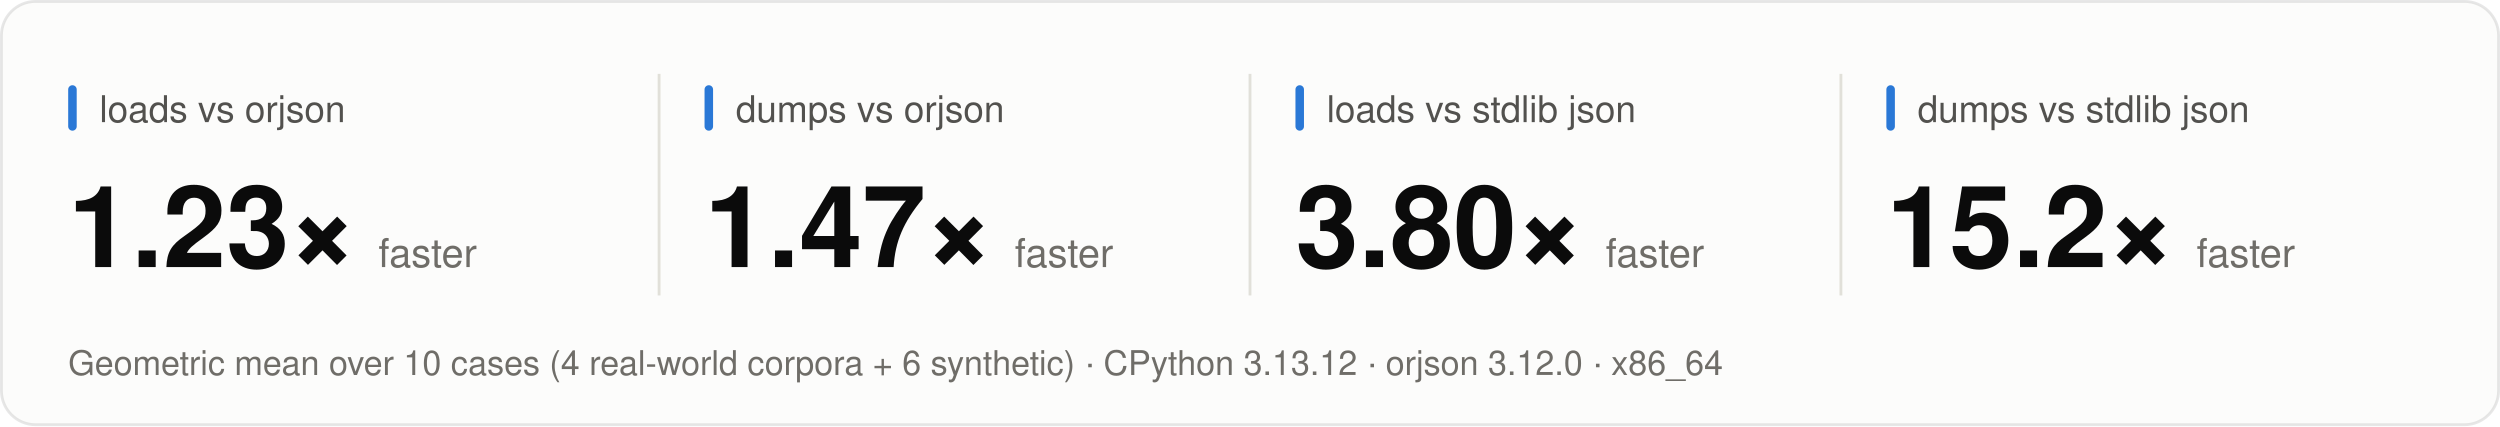
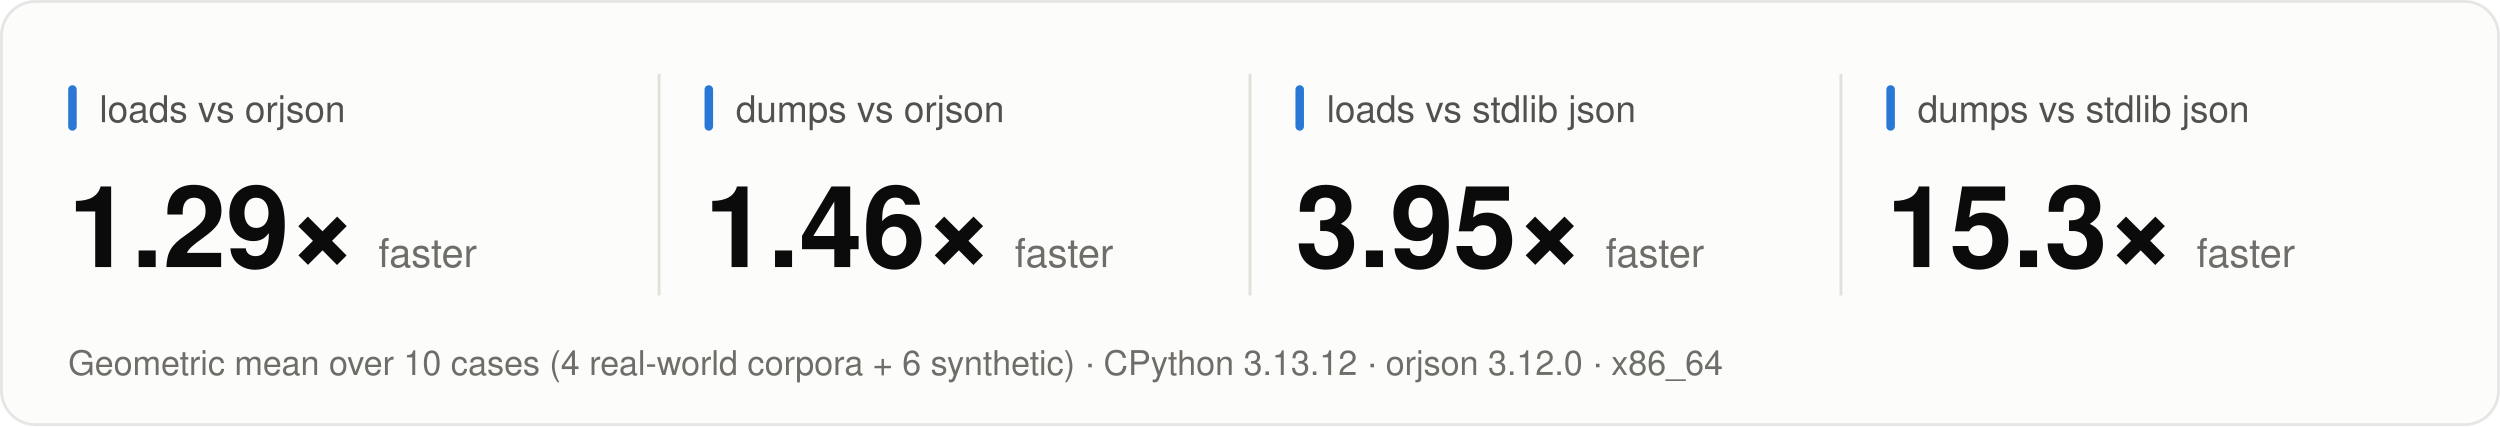
- <svg xmlns="http://www.w3.org/2000/svg" width="880" height="150" viewBox="0 0 880 150" role="img" aria-label="rjson speedups: loads vs orjson 1.23×; dumps vs orjson 1.47×; loads vs stdlib json 3.80×; dumps vs stdlib json 15.2×">
+ <svg xmlns="http://www.w3.org/2000/svg" width="880" height="150" viewBox="0 0 880 150" role="img" aria-label="rjson speedups: loads vs orjson 1.29×; dumps vs orjson 1.46×; loads vs stdlib json 3.95×; dumps vs stdlib json 15.3×">
  <rect x="0.5" y="0.5" width="879" height="149" rx="12" fill="#fcfcfb" stroke="rgba(11,11,11,0.10)" />
  <rect x="24.0" y="30" width="3" height="16" rx="1.5" fill="#2a78d6" />
  <text x="35.0" y="43.0" font-family="system-ui, -apple-system, &quot;Segoe UI&quot;, Helvetica, Arial, sans-serif" font-size="13" font-weight="400" fill="#52514e" text-anchor="start">loads vs orjson</text>
-   <text x="24.0" y="94" font-family="system-ui, -apple-system, &quot;Segoe UI&quot;, Helvetica, Arial, sans-serif" font-size="40" font-weight="600" fill="#0b0b0b">1.23×<tspan dx="8" font-size="14" font-weight="400" fill="#6f6d68">faster</tspan>
+   <text x="24.0" y="94" font-family="system-ui, -apple-system, &quot;Segoe UI&quot;, Helvetica, Arial, sans-serif" font-size="40" font-weight="600" fill="#0b0b0b">1.29×<tspan dx="8" font-size="14" font-weight="400" fill="#6f6d68">faster</tspan>
  </text>
  <line x1="232.0" y1="26" x2="232.0" y2="104" stroke="#e1e0d9" stroke-width="1" />
  <rect x="248.0" y="30" width="3" height="16" rx="1.5" fill="#2a78d6" />
  <text x="259.0" y="43.0" font-family="system-ui, -apple-system, &quot;Segoe UI&quot;, Helvetica, Arial, sans-serif" font-size="13" font-weight="400" fill="#52514e" text-anchor="start">dumps vs orjson</text>
-   <text x="248.0" y="94" font-family="system-ui, -apple-system, &quot;Segoe UI&quot;, Helvetica, Arial, sans-serif" font-size="40" font-weight="600" fill="#0b0b0b">1.47×<tspan dx="8" font-size="14" font-weight="400" fill="#6f6d68">faster</tspan>
+   <text x="248.0" y="94" font-family="system-ui, -apple-system, &quot;Segoe UI&quot;, Helvetica, Arial, sans-serif" font-size="40" font-weight="600" fill="#0b0b0b">1.46×<tspan dx="8" font-size="14" font-weight="400" fill="#6f6d68">faster</tspan>
  </text>
  <line x1="440.0" y1="26" x2="440.0" y2="104" stroke="#e1e0d9" stroke-width="1" />
  <rect x="456.0" y="30" width="3" height="16" rx="1.5" fill="#2a78d6" />
  <text x="467.0" y="43.0" font-family="system-ui, -apple-system, &quot;Segoe UI&quot;, Helvetica, Arial, sans-serif" font-size="13" font-weight="400" fill="#52514e" text-anchor="start">loads vs stdlib json</text>
-   <text x="456.0" y="94" font-family="system-ui, -apple-system, &quot;Segoe UI&quot;, Helvetica, Arial, sans-serif" font-size="40" font-weight="600" fill="#0b0b0b">3.80×<tspan dx="8" font-size="14" font-weight="400" fill="#6f6d68">faster</tspan>
+   <text x="456.0" y="94" font-family="system-ui, -apple-system, &quot;Segoe UI&quot;, Helvetica, Arial, sans-serif" font-size="40" font-weight="600" fill="#0b0b0b">3.95×<tspan dx="8" font-size="14" font-weight="400" fill="#6f6d68">faster</tspan>
  </text>
  <line x1="648.0" y1="26" x2="648.0" y2="104" stroke="#e1e0d9" stroke-width="1" />
  <rect x="664.0" y="30" width="3" height="16" rx="1.5" fill="#2a78d6" />
  <text x="675.0" y="43.0" font-family="system-ui, -apple-system, &quot;Segoe UI&quot;, Helvetica, Arial, sans-serif" font-size="13" font-weight="400" fill="#52514e" text-anchor="start">dumps vs stdlib json</text>
-   <text x="664.0" y="94" font-family="system-ui, -apple-system, &quot;Segoe UI&quot;, Helvetica, Arial, sans-serif" font-size="40" font-weight="600" fill="#0b0b0b">15.2×<tspan dx="8" font-size="14" font-weight="400" fill="#6f6d68">faster</tspan>
+   <text x="664.0" y="94" font-family="system-ui, -apple-system, &quot;Segoe UI&quot;, Helvetica, Arial, sans-serif" font-size="40" font-weight="600" fill="#0b0b0b">15.3×<tspan dx="8" font-size="14" font-weight="400" fill="#6f6d68">faster</tspan>
  </text>
  <text x="24.0" y="132.0" font-family="system-ui, -apple-system, &quot;Segoe UI&quot;, Helvetica, Arial, sans-serif" font-size="12" font-weight="400" fill="#6f6d68" text-anchor="start">Geometric mean over 10 cases (4 real-world corpora + 6 synthetic) · CPython 3.13.12 · orjson 3.12.0 · x86_64</text>
</svg>
